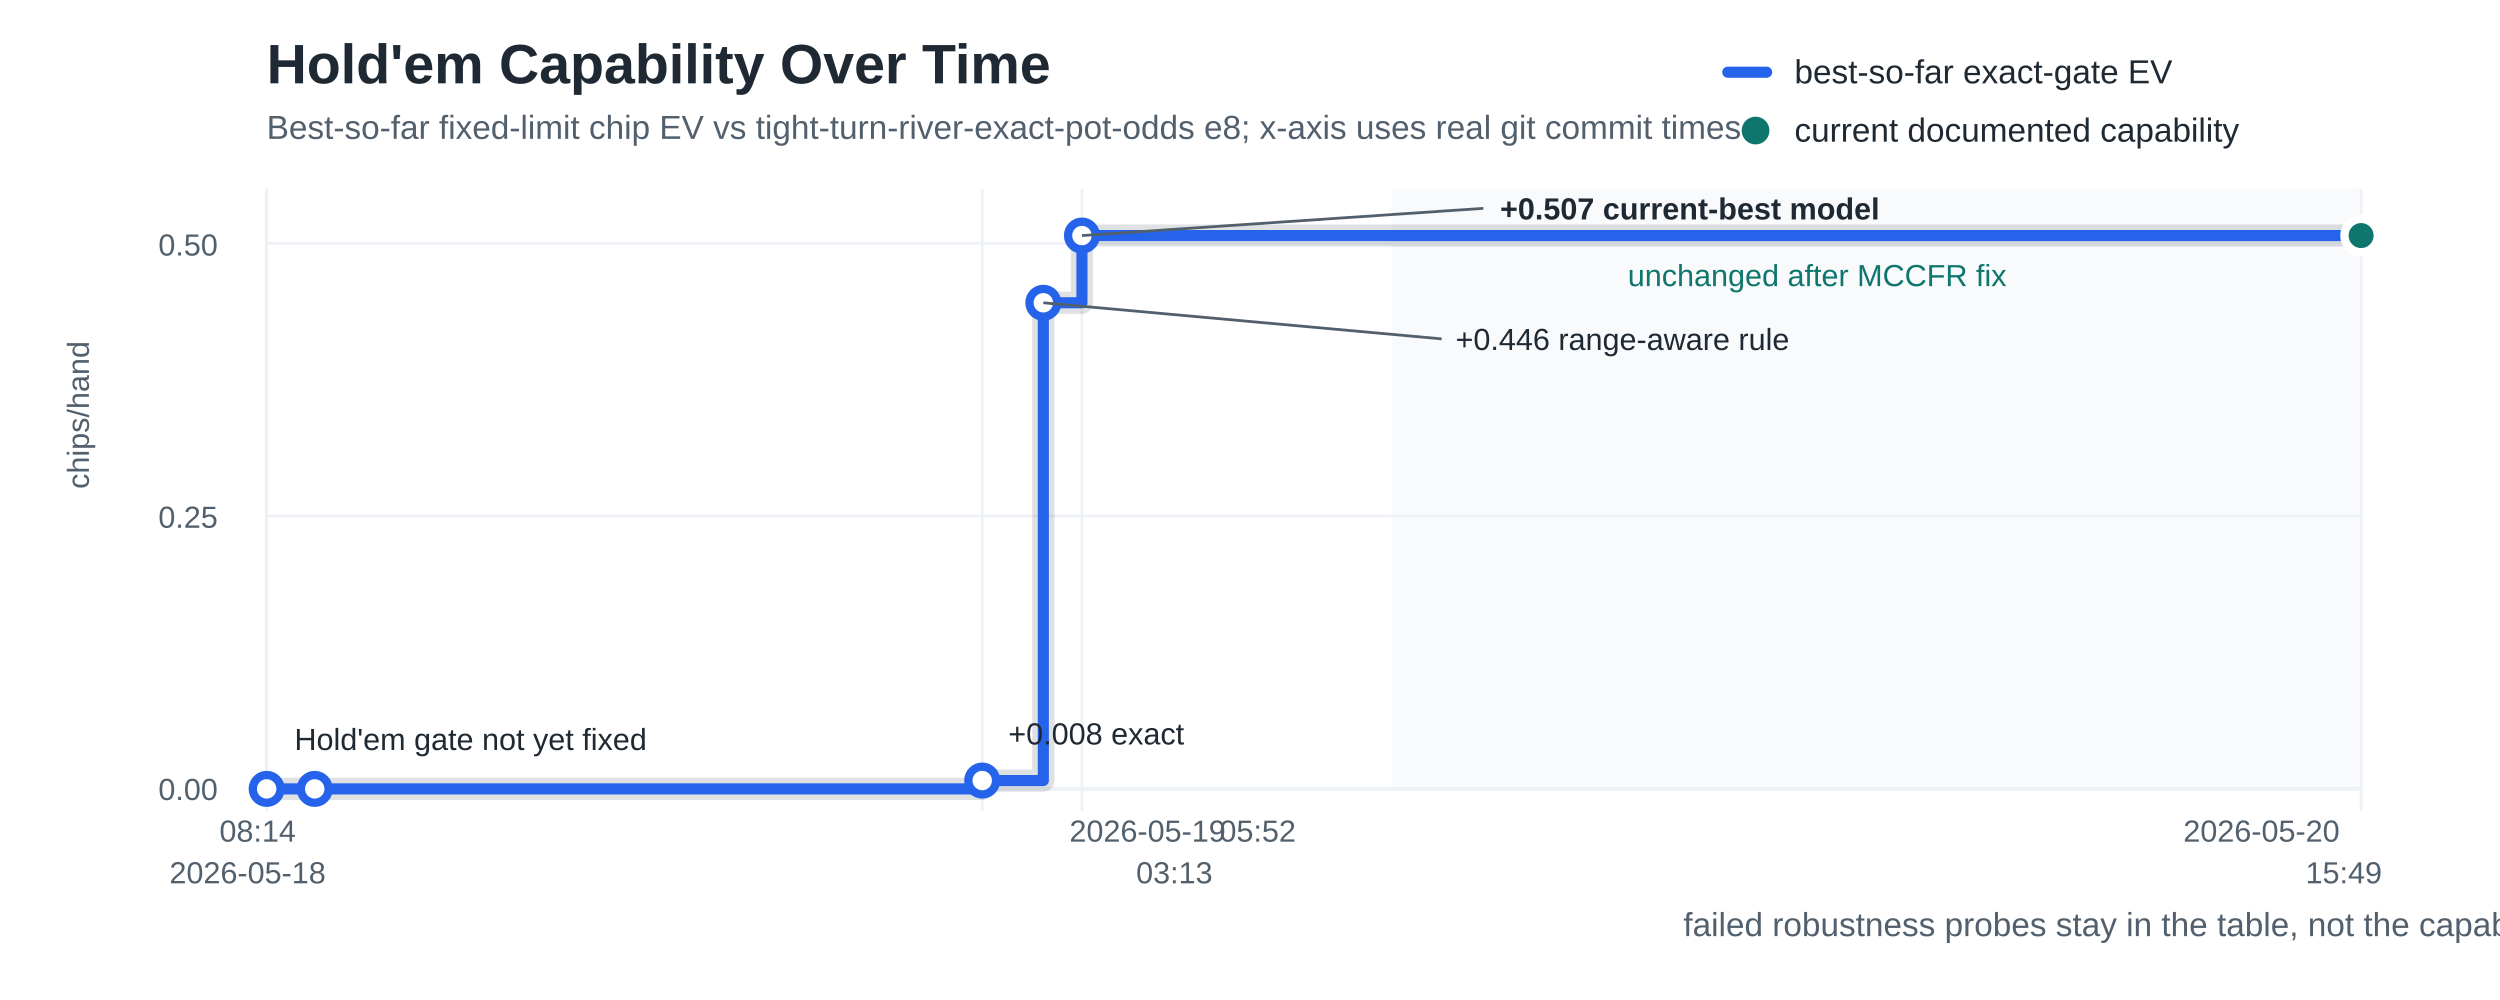
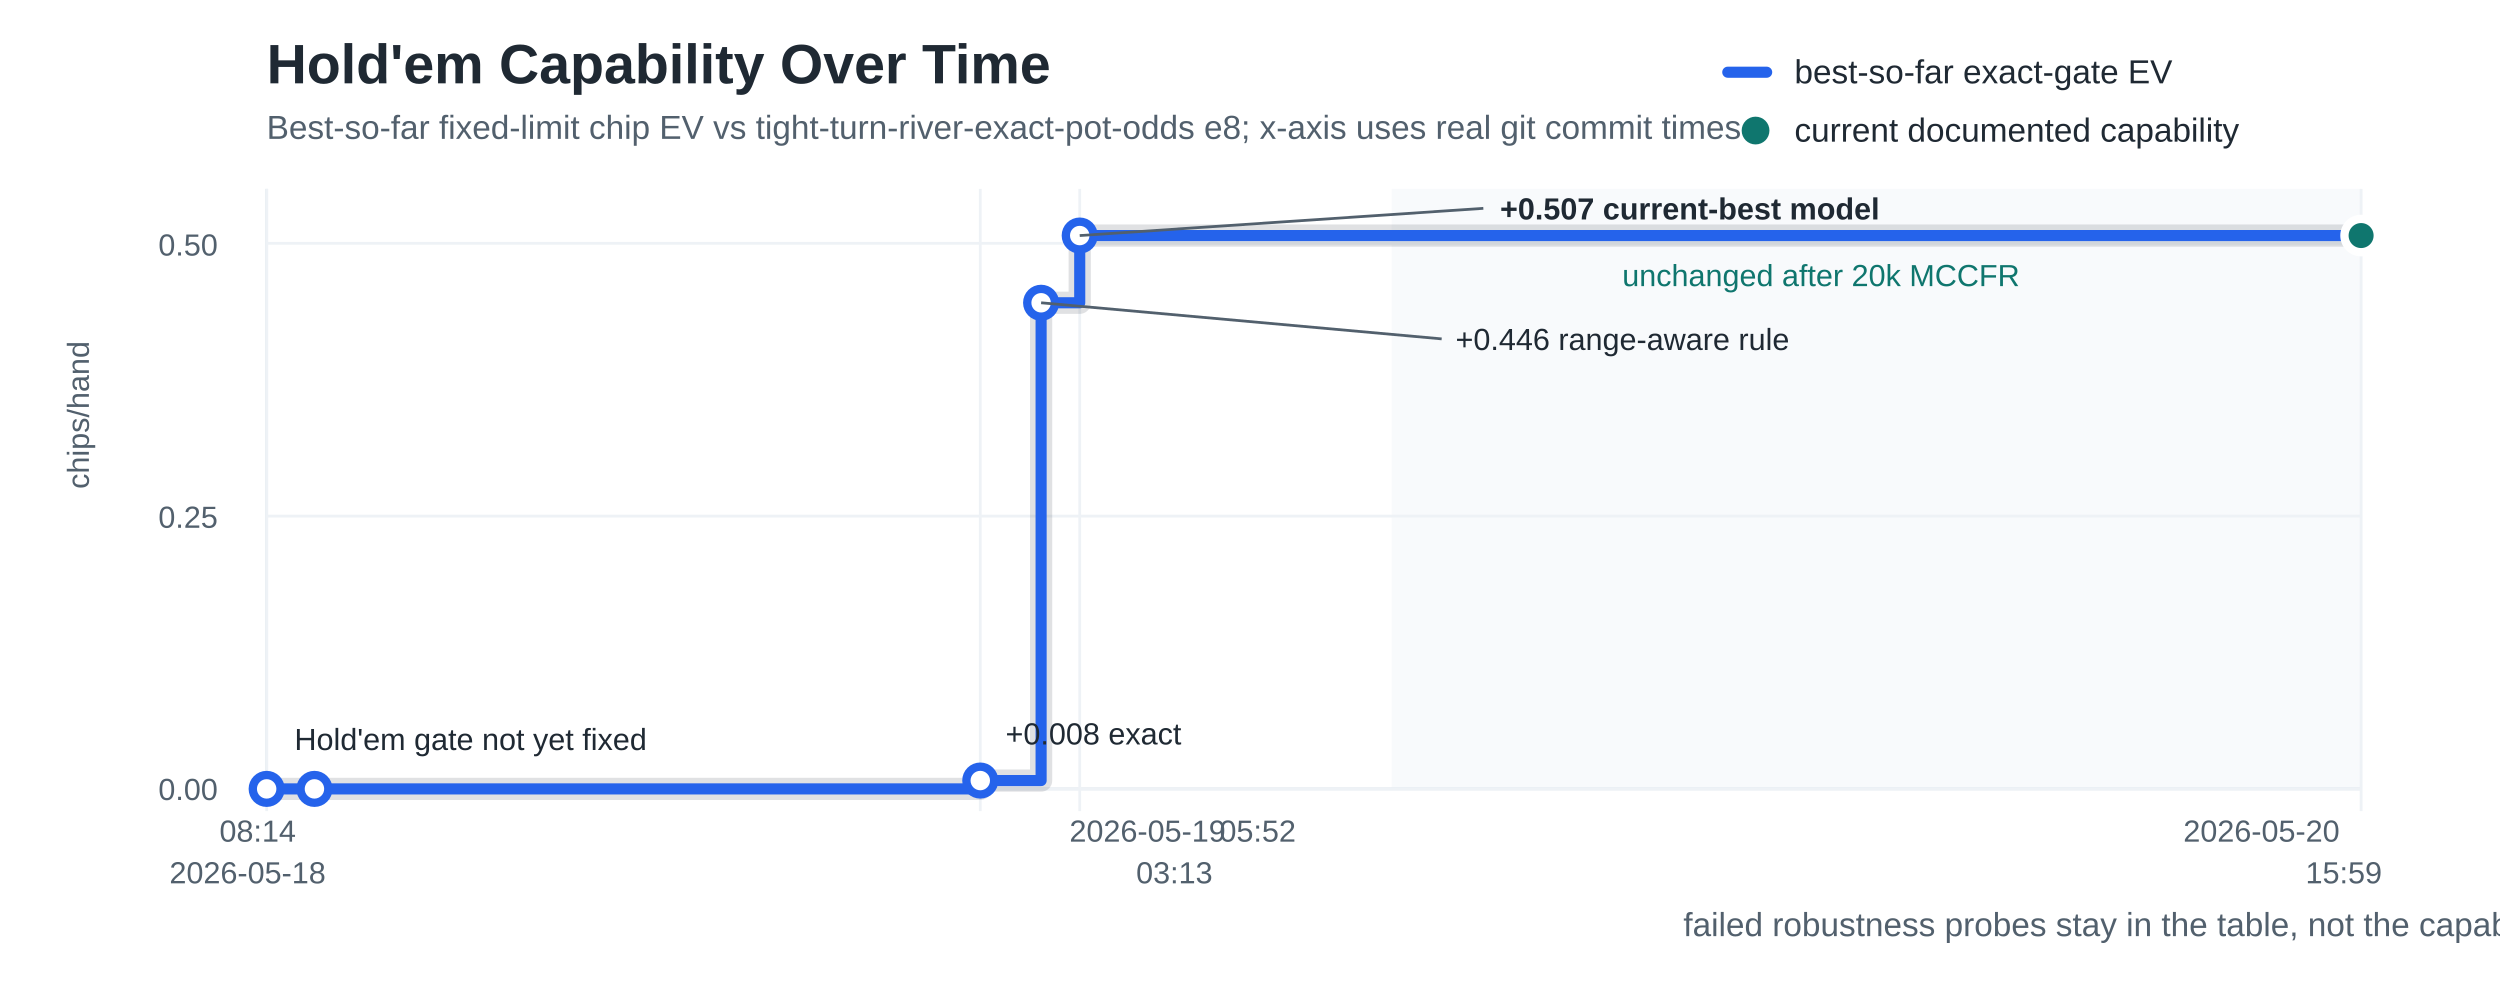
<svg xmlns="http://www.w3.org/2000/svg" width="900" height="360" viewBox="0 0 900 360" role="img" aria-labelledby="title desc">
  <rect width="900" height="360" fill="#ffffff" />
  <rect x="501" y="68" width="349" height="216" fill="#f8fafc" />
  <text x="96" y="30" font-family="Arial, Helvetica, sans-serif" font-size="20" font-weight="700" fill="#1f2933">Hold'em Capability Over Time</text>
  <text x="96" y="50" font-family="Arial, Helvetica, sans-serif" font-size="12" fill="#52606d">Best-so-far fixed-limit chip EV vs tight-turn-river-exact-pot-odds e8; x-axis uses real git commit times</text>
  <g stroke="#d9e2ec" stroke-width="1">
    <line x1="96" y1="284" x2="850" y2="284" />
    <line x1="96" y1="68" x2="96" y2="284" />
  </g>
  <g font-family="Arial, Helvetica, sans-serif" font-size="11" fill="#52606d">
    <line x1="96" y1="284.0" x2="850" y2="284.0" stroke="#eef2f6" stroke-width="1" />
    <text x="57" y="288">0.00</text>
    <line x1="96" y1="185.8" x2="850" y2="185.8" stroke="#eef2f6" stroke-width="1" />
    <text x="57" y="190">0.25</text>
    <line x1="96" y1="87.6" x2="850" y2="87.6" stroke="#eef2f6" stroke-width="1" />
    <text x="57" y="92">0.50</text>
    <text x="32" y="176" transform="rotate(-90 32 176)">chips/hand</text>
  </g>
  <g stroke="#eef2f6" stroke-width="1">
    <line x1="96.0" y1="68" x2="96.0" y2="292" />
-     <line x1="353.6" y1="68" x2="353.6" y2="292" />
-     <line x1="389.5" y1="68" x2="389.5" y2="292" />
+     <line x1="352.9" y1="68" x2="352.9" y2="292" />
+     <line x1="388.7" y1="68" x2="388.7" y2="292" />
    <line x1="850.0" y1="68" x2="850.0" y2="292" />
  </g>
-   <path d="M 96.0 284.0 L 113.3 284.0 L 113.3 284.0 L 353.6 284.0 L 353.6 281.0 L 375.6 281.0 L 375.6 109.0 L 389.5 109.0 L 389.5 84.8 L 846.5 84.8 L 846.5 84.8 L 850.0 84.8" fill="none" stroke="#1f2933" stroke-opacity="0.14" stroke-width="8" stroke-linecap="round" stroke-linejoin="round" />
-   <path d="M 96.0 284.0 L 113.3 284.0 L 113.3 284.0 L 353.6 284.0 L 353.6 281.0 L 375.6 281.0 L 375.6 109.0 L 389.5 109.0 L 389.5 84.8 L 846.5 84.8 L 846.5 84.8 L 850.0 84.8" fill="none" stroke="#2563eb" stroke-width="4" stroke-linecap="round" stroke-linejoin="round" />
+   <path d="M 96.0 284.0 L 113.2 284.0 L 113.2 284.0 L 352.9 284.0 L 352.9 281.0 L 374.8 281.0 L 374.8 109.0 L 388.7 109.0 L 388.7 84.8 L 844.4 84.8 L 844.4 84.8 L 847.9 84.8 L 847.9 84.8 L 850.0 84.8" fill="none" stroke="#1f2933" stroke-opacity="0.14" stroke-width="8" stroke-linecap="round" stroke-linejoin="round" />
+   <path d="M 96.0 284.0 L 113.2 284.0 L 113.2 284.0 L 352.9 284.0 L 352.9 281.0 L 374.8 281.0 L 374.8 109.0 L 388.7 109.0 L 388.7 84.8 L 844.4 84.8 L 844.4 84.8 L 847.9 84.8 L 847.9 84.8 L 850.0 84.8" fill="none" stroke="#2563eb" stroke-width="4" stroke-linecap="round" stroke-linejoin="round" />
  <g fill="#ffffff" stroke="#2563eb" stroke-width="3">
    <circle cx="96.0" cy="284.0" r="5" />
-     <circle cx="113.3" cy="284.0" r="5" />
-     <circle cx="353.6" cy="281.0" r="5" />
-     <circle cx="375.6" cy="109.0" r="5" />
-     <circle cx="389.5" cy="84.8" r="5" />
+     <circle cx="113.2" cy="284.0" r="5" />
+     <circle cx="352.9" cy="281.0" r="5" />
+     <circle cx="374.8" cy="109.0" r="5" />
+     <circle cx="388.7" cy="84.8" r="5" />
  </g>
  <circle cx="850.0" cy="84.8" r="6" fill="#0f766e" stroke="#ffffff" stroke-width="3" />
  <g font-family="Arial, Helvetica, sans-serif" font-size="11" fill="#1f2933">
    <text x="106" y="270">Hold'em gate not yet fixed</text>
-     <text x="363" y="268">+0.008 exact</text>
-     <line x1="375.6" y1="109.0" x2="519" y2="122" stroke="#52606d" stroke-width="1" />
+     <text x="362" y="268">+0.008 exact</text>
+     <line x1="374.8" y1="109.0" x2="519" y2="122" stroke="#52606d" stroke-width="1" />
    <text x="524" y="126">+0.446 range-aware rule</text>
-     <line x1="389.5" y1="84.8" x2="534" y2="75" stroke="#52606d" stroke-width="1" />
+     <line x1="388.7" y1="84.8" x2="534" y2="75" stroke="#52606d" stroke-width="1" />
    <text x="540" y="79" font-weight="700">+0.507 current-best model</text>
-     <text x="586" y="103" fill="#0f766e">unchanged after MCCFR fix</text>
+     <text x="584" y="103" fill="#0f766e">unchanged after 20k MCCFR</text>
  </g>
  <g font-family="Arial, Helvetica, sans-serif" font-size="11" fill="#52606d">
    <text x="61" y="318">2026-05-18</text>
    <text x="79" y="303">08:14</text>
    <text x="385" y="303">2026-05-19</text>
    <text x="409" y="318">03:13</text>
    <text x="439" y="303">05:52</text>
    <text x="786" y="303">2026-05-20</text>
-     <text x="830" y="318">15:49</text>
+     <text x="830" y="318">15:59</text>
  </g>
  <g font-family="Arial, Helvetica, sans-serif" font-size="12" fill="#1f2933">
    <rect x="620" y="24" width="18" height="4" fill="#2563eb" rx="2" />
    <text x="646" y="30">best-so-far exact-gate EV</text>
    <circle cx="632" cy="47" r="5" fill="#0f766e" />
    <text x="646" y="51">current documented capability</text>
    <text x="606" y="337" fill="#52606d">failed robustness probes stay in the table, not the capability line</text>
  </g>
</svg>
